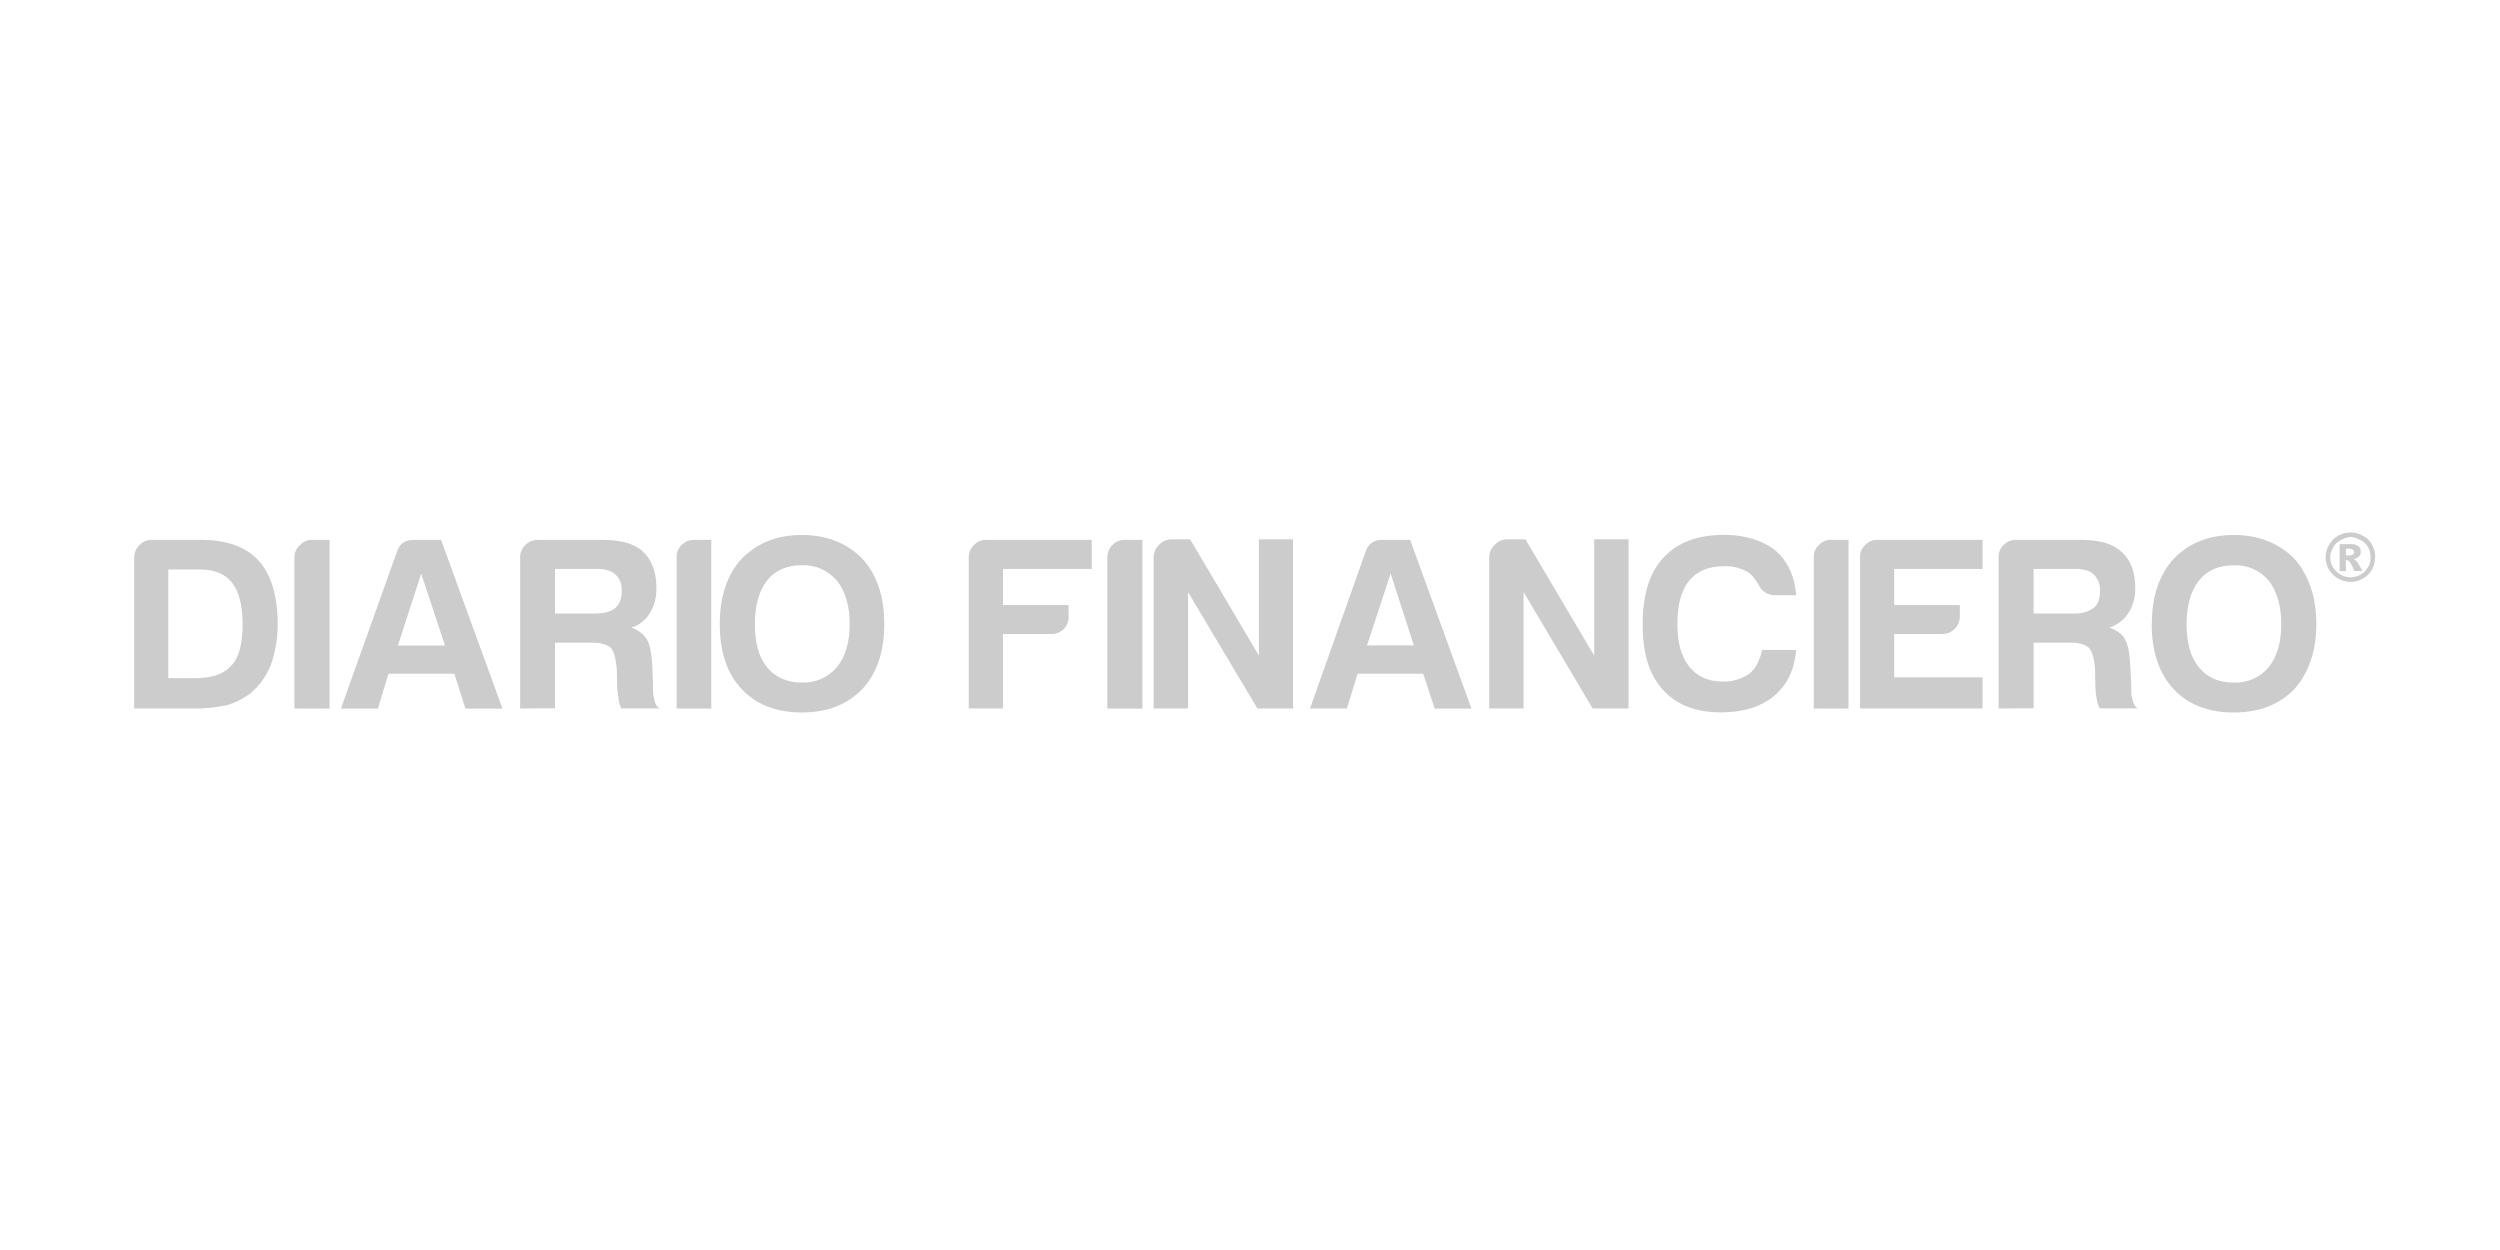
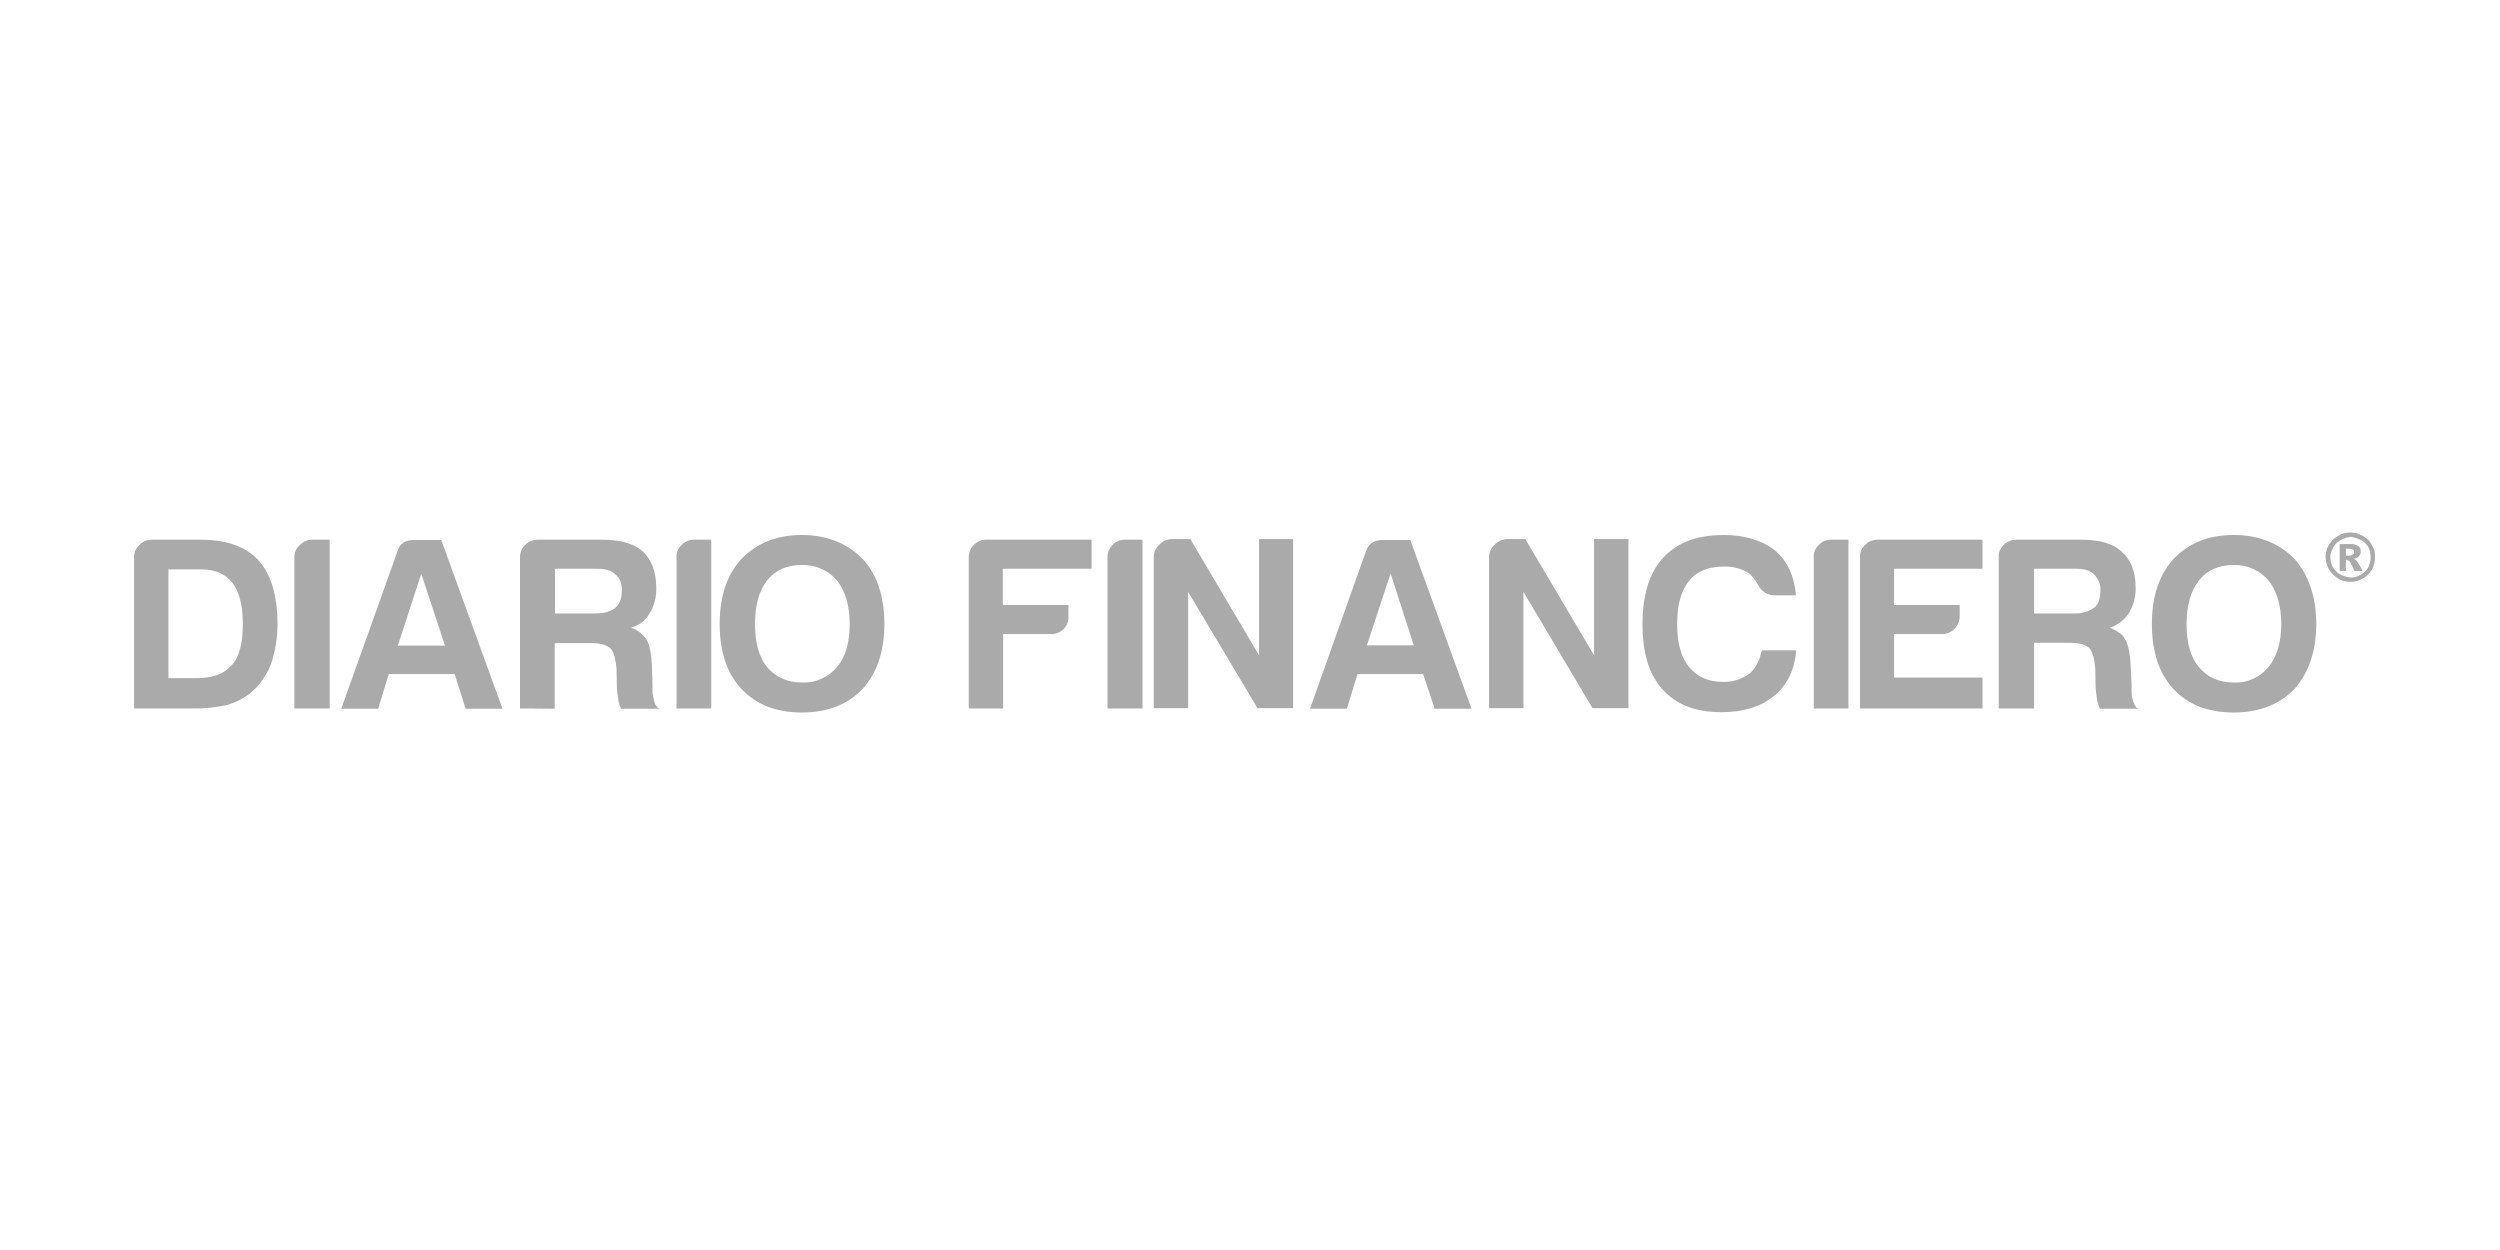
- <svg xmlns="http://www.w3.org/2000/svg" id="Capa_1" data-name="Capa 1" viewBox="0 0 800 400">
-   <defs>
-     <style>.cls-1{fill:#ccc;}</style>
-   </defs>
-   <path class="cls-1" d="M42.94,226.71V178.36a5.55,5.55,0,0,1,1.67-3.93,5.39,5.39,0,0,1,4-1.68H64.21c8.23,0,14.47,2.17,18.52,6.63s6.13,11.27,6.13,20.35a38.76,38.76,0,0,1-2.19,13.08,23.18,23.18,0,0,1-6.62,9.13,23.26,23.26,0,0,1-7.34,3.69,46.92,46.92,0,0,1-11.45,1.08ZM53.86,217h8.86c5.16,0,8.94-1.31,11.33-4.05,2.4-2.47,3.58-6.79,3.58-13.18,0-6.1-1.18-10.58-3.39-13.33s-5.45-4.18-10-4.18H53.86Z" />
-   <path class="cls-1" d="M94.21,226.71V178.36A5.05,5.05,0,0,1,96,174.43a5.14,5.14,0,0,1,4.07-1.68h5.39v54Z" />
-   <path class="cls-1" d="M132.36,172.75h8.78l19.65,54H148.94l-3.54-11.15H124.31l-3.39,11.15H109.09l18-50.39c.85-2.5,2.64-3.57,5.27-3.57m2.43,10.78-7.46,23H142.4Z" />
-   <path class="cls-1" d="M166.44,226.71V178.36a5.43,5.43,0,0,1,1.63-3.93,5.62,5.62,0,0,1,4.11-1.68h20.54c5.82,0,10.24,1.16,13,3.73s4.32,6.53,4.32,11.48a14.7,14.7,0,0,1-2.16,8.36,10.45,10.45,0,0,1-5.87,4.52,9.16,9.16,0,0,1,5,3.8c.87,1.48,1.46,4.16,1.71,8l.23,6.31v2.16a9.05,9.05,0,0,0,.27,2c.33,1.89.82,3.12,1.9,3.57h-12.3a9.25,9.25,0,0,1-.92-3.41c-.18-1.59-.39-2.63-.39-3.33l-.14-5.84c-.25-3.07-.79-5.33-1.78-6.68-1.29-1.2-3.3-1.77-6.18-1.77H177.61v21Zm11.17-30.39h13c2.92,0,5-.67,6.29-1.77s2.06-2.88,2.06-5.4-.62-4.12-2.06-5.32c-1.15-1.16-3.19-1.77-5.67-1.77H177.61Z" />
-   <path class="cls-1" d="M216.52,226.71V178.36a5.13,5.13,0,0,1,1.59-3.93,5.42,5.42,0,0,1,4-1.68h5.49v54Z" />
-   <path class="cls-1" d="M230.32,199.73c0-8.76,2.31-15.78,7-20.92,5-5.07,11.35-7.62,19.26-7.62s14.41,2.55,19.38,7.62c4.75,5.19,7,12.26,7,20.92s-2.27,15.58-7,20.77c-4.94,5-11.2,7.49-19.38,7.49s-14.55-2.5-19.26-7.49-7-12-7-20.77m11.24,0c0,6,1.29,10.71,3.92,13.83s6.31,4.86,11.06,4.86a14,14,0,0,0,11.21-4.86c2.75-3.34,4.15-7.94,4.15-13.83s-1.4-10.58-4.15-14a14,14,0,0,0-11.21-4.86c-4.75,0-8.51,1.63-11.06,4.86s-3.92,7.92-3.92,14" />
-   <path class="cls-1" d="M310,226.71V178.36a5.36,5.36,0,0,1,1.64-3.93,5.3,5.3,0,0,1,4-1.68h33.71v9.31H320.94v11.57h21v3.58a5.35,5.35,0,0,1-5.56,5.67H320.94v23.83Z" />
-   <path class="cls-1" d="M354.35,226.71V178.36a5.6,5.6,0,0,1,1.59-3.93,5.49,5.49,0,0,1,4-1.68h5.63v54Z" />
-   <path class="cls-1" d="M369.16,226.71V178.36a5.12,5.12,0,0,1,1.69-3.93,5.41,5.41,0,0,1,4-1.85h6l22,37.22V172.58h10.92v54.13h-11.4l-22.2-37.25v37.25Z" />
-   <path class="cls-1" d="M442.47,172.75h8.77l19.63,54H459.1l-3.67-11.15h-21L431,226.71H419.21l17.86-50.39c.94-2.5,2.69-3.57,5.4-3.57M445,183.53l-7.56,23h15Z" />
-   <path class="cls-1" d="M476.55,226.71V178.36a5.37,5.37,0,0,1,1.69-3.93,5.43,5.43,0,0,1,4-1.85h5.9l22,37.22V172.58h11v54.13H509.65l-22.1-37.25v37.25Z" />
-   <path class="cls-1" d="M574.76,208c-.5,6.36-2.9,11.21-7.07,14.71-4.34,3.53-9.91,5.25-16.9,5.25-8.22,0-14.36-2.42-18.75-7.32s-6.39-11.66-6.39-20.94,2.15-16.5,6.63-21.22c4.5-4.88,10.83-7.32,19.49-7.32,6.71,0,12.39,1.81,16.52,5.13,3.76,3.39,6,8,6.47,14.18H568.1a5.58,5.58,0,0,1-5.38-3.43,19.28,19.28,0,0,0-2.72-3.54,14.13,14.13,0,0,0-8.23-2.31c-4.87,0-8.66,1.45-11.27,4.68s-3.72,7.73-3.72,13.83c0,5.89,1.2,10.37,3.72,13.54s6,4.87,10.9,4.87a14.29,14.29,0,0,0,8.47-2.58c1.91-1.6,3.23-4,4-7.53Z" />
-   <path class="cls-1" d="M580.41,226.71V178.36a5,5,0,0,1,1.62-3.93,5.13,5.13,0,0,1,3.92-1.68h5.57v54Z" />
-   <path class="cls-1" d="M595.21,226.71V178.36a5.13,5.13,0,0,1,1.63-3.93,5.22,5.22,0,0,1,4.06-1.68h33.52v9.31H606.15v11.57h21v3.58a5.71,5.71,0,0,1-1.6,4,5.55,5.55,0,0,1-4,1.66H606.15v13.9h28.27v9.93Z" />
-   <path class="cls-1" d="M639.56,226.71V178.36a5.08,5.08,0,0,1,1.57-3.93,5.35,5.35,0,0,1,4-1.68h20.65c5.79,0,10.28,1.16,13,3.75,3,2.57,4.49,6.51,4.49,11.46a14.2,14.2,0,0,1-2.27,8.36,11.59,11.59,0,0,1-6,4.52c2.43.85,4.2,2.13,5,3.8.92,1.48,1.45,4.16,1.66,8l.34,6.31v2.16a6.91,6.91,0,0,0,.2,2c.37,1.89,1,3.12,1.91,3.57H671.89a10.11,10.11,0,0,1-1-3.39,26.17,26.17,0,0,1-.37-3.35l-.11-5.84c-.22-3.07-.77-5.33-1.84-6.68-1.22-1.2-3.3-1.77-6.14-1.77H650.75v21Zm11.19-30.39h12.88a10.13,10.13,0,0,0,6.36-1.77c1.38-1.15,2-2.88,2-5.4a6.66,6.66,0,0,0-2-5.32c-1.2-1.16-3.15-1.77-5.63-1.77H650.75Z" />
-   <path class="cls-1" d="M688.58,199.73c0-8.76,2.31-15.78,7-20.92,4.92-5.07,11.25-7.62,19.29-7.62,7.79,0,14.3,2.55,19.35,7.62,4.59,5.19,7,12.26,7,20.92s-2.44,15.58-7,20.77Q726.89,228,714.84,228q-12.32,0-19.29-7.49c-4.66-5-7-12-7-20.77m11.16,0c0,6,1.32,10.78,4,13.83,2.58,3.22,6.27,4.86,11.12,4.86a13.83,13.83,0,0,0,11.1-4.86c2.68-3.34,4.08-7.94,4.08-13.83s-1.4-10.58-4.08-14a13.8,13.8,0,0,0-11.1-4.86c-4.85,0-8.54,1.63-11.12,4.86s-4,7.92-4,14" />
-   <path class="cls-1" d="M760,178.32a7.54,7.54,0,0,1-1,4,7,7,0,0,1-2.91,2.81,6.9,6.9,0,0,1-3.91,1.06,7.73,7.73,0,0,1-4-1.06,8.48,8.48,0,0,1-2.9-2.81,8.18,8.18,0,0,1-1.07-4,9.69,9.69,0,0,1,.63-3.13,11.76,11.76,0,0,1,1.62-2.44,9.19,9.19,0,0,1,2.64-1.75,8,8,0,0,1,6.13,0,9.73,9.73,0,0,1,2.66,1.71,7.72,7.72,0,0,1,1.56,2.48,6.57,6.57,0,0,1,.59,3.13m-1.47,0a7.87,7.87,0,0,0-.42-2.48,6.93,6.93,0,0,0-1.43-2.1,6,6,0,0,0-2.07-1.23,6.6,6.6,0,0,0-2.46-.72,9,9,0,0,0-4.55,2,6.33,6.33,0,0,0-1.36,2.1,4.76,4.76,0,0,0-.62,2.48,6.51,6.51,0,0,0,3.27,5.51,7,7,0,0,0,3.26.86,6.77,6.77,0,0,0,3.19-.86,6.5,6.5,0,0,0,2.41-2.36,5.86,5.86,0,0,0,.78-3.15m-2.6,4.35h-2.56a11,11,0,0,0-1.13-2.26c-.35-.68-.64-1-.82-1s-.43-.3-.77-.3v3.59h-2v-8.62h3.64a3.45,3.45,0,0,1,2.31.64,1.9,1.9,0,0,1,.79,1.81,1.69,1.69,0,0,1-.68,1.59,2.56,2.56,0,0,1-1.54.72,4.77,4.77,0,0,1,1.07.9c.13.23.47.75.87,1.39Zm-2.67-6.11c0-.31-.14-.46-.44-.72a2,2,0,0,0-1.17-.33h-1v2.19h1a1.73,1.73,0,0,0,1.22-.35c.3-.09.44-.3.44-.79" />
+ <svg xmlns="http://www.w3.org/2000/svg" version="1.1" id="Capa_1" x="0px" y="0px" viewBox="0 0 800 400" style="enable-background:new 0 0 800 400;" xml:space="preserve">
+   <style type="text/css">
+ 	.st0{fill:#AAAAAA;}
+ </style>
+   <path class="st0" d="M42.9,226.7v-48.4c0-1.5,0.6-2.9,1.7-3.9c1-1.1,2.5-1.7,4-1.7h15.6c8.2,0,14.5,2.2,18.5,6.6s6.1,11.3,6.1,20.4  c0,4.5-0.7,8.9-2.2,13.1c-1.4,3.5-3.7,6.7-6.6,9.1c-2.2,1.7-4.7,2.9-7.3,3.7c-3.8,0.8-7.6,1.2-11.5,1.1L42.9,226.7z M53.9,217h8.9  c5.2,0,8.9-1.3,11.3-4.1c2.4-2.5,3.6-6.8,3.6-13.2c0-6.1-1.2-10.6-3.4-13.3s-5.4-4.2-10-4.2H53.9V217z" />
+   <path class="st0" d="M94.2,226.7v-48.4c0-1.5,0.6-3,1.8-3.9c1-1.1,2.5-1.8,4.1-1.7h5.4v54L94.2,226.7z" />
+   <path class="st0" d="M132.4,172.8h8.8l19.6,54h-11.8l-3.5-11.1h-21.1l-3.4,11.1h-11.8l18-50.4C127.9,173.9,129.7,172.8,132.4,172.8   M134.8,183.6l-7.5,23h15.1L134.8,183.6z" />
+   <path class="st0" d="M166.4,226.7v-48.4c0-1.5,0.6-2.9,1.6-3.9c1.1-1.1,2.6-1.7,4.1-1.7h20.5c5.8,0,10.2,1.2,13,3.7S210,183,210,188  c0.1,2.9-0.6,5.9-2.2,8.4c-1.3,2.2-3.4,3.8-5.9,4.5c2.1,0.6,3.8,2,5,3.8c0.9,1.5,1.5,4.2,1.7,8l0.2,6.3v2.2c0,0.7,0.1,1.3,0.3,2  c0.3,1.9,0.8,3.1,1.9,3.6h-12.3c-0.5-1.1-0.8-2.2-0.9-3.4c-0.2-1.6-0.4-2.6-0.4-3.3l-0.1-5.8c-0.2-3.1-0.8-5.3-1.8-6.7  c-1.3-1.2-3.3-1.8-6.2-1.8h-11.8v21L166.4,226.7z M177.6,196.3h13c2.9,0,5-0.7,6.3-1.8s2.1-2.9,2.1-5.4s-0.6-4.1-2.1-5.3  c-1.1-1.2-3.2-1.8-5.7-1.8h-13.6V196.3z" />
+   <path class="st0" d="M216.5,226.7v-48.4c-0.1-1.5,0.5-2.9,1.6-3.9c1-1.1,2.5-1.7,4-1.7h5.5v54L216.5,226.7z" />
+   <path class="st0" d="M230.3,199.7c0-8.8,2.3-15.8,7-20.9c5-5.1,11.4-7.6,19.3-7.6s14.4,2.6,19.4,7.6c4.8,5.2,7,12.3,7,20.9  s-2.3,15.6-7,20.8c-4.9,5-11.2,7.5-19.4,7.5s-14.6-2.5-19.3-7.5S230.3,208.5,230.3,199.7 M241.6,199.7c0,6,1.3,10.7,3.9,13.8  s6.3,4.9,11.1,4.9c4.3,0.2,8.4-1.6,11.2-4.9c2.8-3.3,4.1-7.9,4.1-13.8s-1.4-10.6-4.1-14c-2.8-3.3-6.9-5-11.2-4.9  c-4.8,0-8.5,1.6-11.1,4.9S241.6,193.6,241.6,199.7" />
+   <path class="st0" d="M310,226.7v-48.4c0-1.5,0.6-2.9,1.6-3.9c1-1.1,2.5-1.7,4-1.7h33.7v9.3h-28.4v11.6h21v3.6c0.2,2.9-2.1,5.5-5,5.7  c-0.2,0-0.4,0-0.5,0h-15.4v23.8H310z" />
+   <path class="st0" d="M354.4,226.7v-48.4c0-1.5,0.6-2.9,1.6-3.9c1-1.1,2.5-1.7,4-1.7h5.6v54L354.4,226.7z" />
+   <path class="st0" d="M369.2,226.7v-48.4c0-1.5,0.6-2.9,1.7-3.9c1-1.2,2.5-1.8,4-1.9h6l22,37.2v-37.2h10.9v54.1h-11.4l-22.2-37.2  v37.2H369.2z" />
+   <path class="st0" d="M442.5,172.8h8.8l19.6,54h-11.8l-3.7-11.1h-21l-3.4,11.1h-11.8l17.9-50.4C438,173.8,439.8,172.8,442.5,172.8   M445,183.5l-7.6,23h15L445,183.5z" />
+   <path class="st0" d="M476.5,226.7v-48.4c0-1.5,0.6-2.9,1.7-3.9c1-1.2,2.5-1.8,4-1.9h5.9l22,37.2v-37.2h11v54.1h-11.5l-22.1-37.2  v37.2H476.5z" />
+   <path class="st0" d="M574.8,208c-0.5,6.4-2.9,11.2-7.1,14.7c-4.3,3.5-9.9,5.2-16.9,5.2c-8.2,0-14.4-2.4-18.8-7.3s-6.4-11.7-6.4-20.9  s2.2-16.5,6.6-21.2c4.5-4.9,10.8-7.3,19.5-7.3c6.7,0,12.4,1.8,16.5,5.1c3.8,3.4,6,8,6.5,14.2h-6.7c-2.3,0.1-4.5-1.3-5.4-3.4  c-0.8-1.3-1.7-2.5-2.7-3.5c-2.4-1.6-5.3-2.4-8.2-2.3c-4.9,0-8.7,1.4-11.3,4.7s-3.7,7.7-3.7,13.8c0,5.9,1.2,10.4,3.7,13.5  s6,4.9,10.9,4.9c3,0.1,6-0.8,8.5-2.6c1.9-1.6,3.2-4,4-7.5H574.8z" />
+   <path class="st0" d="M580.4,226.7v-48.4c-0.1-1.5,0.5-2.9,1.6-3.9c1-1.1,2.4-1.7,3.9-1.7h5.6v54L580.4,226.7z" />
+   <path class="st0" d="M595.2,226.7v-48.4c-0.1-1.5,0.5-2.9,1.6-3.9c1-1.1,2.5-1.7,4.1-1.7h33.5v9.3h-28.3v11.6h21v3.6  c0,1.5-0.6,2.9-1.6,4c-1.1,1.1-2.5,1.7-4,1.7h-15.4v13.9h28.3v9.9L595.2,226.7z" />
+   <path class="st0" d="M639.6,226.7v-48.4c-0.1-1.5,0.5-2.9,1.6-3.9c1-1.1,2.5-1.7,4-1.7h20.7c5.8,0,10.3,1.2,13,3.8  c3,2.6,4.5,6.5,4.5,11.5c0.1,3-0.7,5.9-2.3,8.4c-1.4,2.1-3.6,3.7-6,4.5c2.4,0.9,4.2,2.1,5,3.8c0.9,1.5,1.5,4.2,1.7,8l0.3,6.3v2.2  c0,0.7,0,1.3,0.2,2c0.4,1.9,1,3.1,1.9,3.6h-12.2c-0.5-1.1-0.9-2.2-1-3.4c-0.2-1.1-0.3-2.2-0.4-3.4l-0.1-5.8  c-0.2-3.1-0.8-5.3-1.8-6.7c-1.2-1.2-3.3-1.8-6.1-1.8h-11.7v21L639.6,226.7z M650.8,196.3h12.9c2.3,0.1,4.5-0.5,6.4-1.8  c1.4-1.1,2-2.9,2-5.4c0.2-2-0.6-3.9-2-5.3c-1.2-1.2-3.2-1.8-5.6-1.8h-13.6V196.3z" />
+   <path class="st0" d="M688.6,199.7c0-8.8,2.3-15.8,7-20.9c4.9-5.1,11.2-7.6,19.3-7.6c7.8,0,14.3,2.6,19.3,7.6c4.6,5.2,7,12.3,7,20.9  s-2.4,15.6-7,20.8c-4.9,5-11.3,7.5-19.4,7.5c-8.2,0-14.6-2.5-19.3-7.5C690.9,215.5,688.6,208.5,688.6,199.7 M699.7,199.7  c0,6,1.3,10.8,4,13.8c2.6,3.2,6.3,4.9,11.1,4.9c4.3,0.2,8.3-1.6,11.1-4.9c2.7-3.3,4.1-7.9,4.1-13.8s-1.4-10.6-4.1-14  c-2.8-3.2-6.8-5-11.1-4.9c-4.8,0-8.5,1.6-11.1,4.9S699.7,193.7,699.7,199.7" />
+   <path class="st0" d="M760,178.3c0,1.4-0.3,2.8-1,4c-0.7,1.2-1.7,2.2-2.9,2.8c-1.2,0.7-2.5,1.1-3.9,1.1c-1.4,0-2.8-0.3-4-1.1  c-1.2-0.7-2.2-1.7-2.9-2.8c-0.7-1.2-1.1-2.6-1.1-4c0-1.1,0.2-2.1,0.6-3.1c0.4-0.9,1-1.7,1.6-2.4c0.8-0.7,1.7-1.3,2.6-1.8  c2-0.8,4.2-0.8,6.1,0c1,0.4,1.9,1,2.7,1.7c0.7,0.7,1.2,1.6,1.6,2.5C759.9,176.2,760.1,177.2,760,178.3 M758.6,178.3  c0-0.8-0.1-1.7-0.4-2.5c-0.3-0.8-0.8-1.5-1.4-2.1c-0.6-0.5-1.3-1-2.1-1.2c-0.8-0.4-1.6-0.6-2.5-0.7c-1.7,0.2-3.3,0.9-4.5,2  c-0.6,0.6-1.1,1.3-1.4,2.1c-0.4,0.8-0.6,1.6-0.6,2.5c0,2.3,1.3,4.4,3.3,5.5c1,0.5,2.1,0.8,3.3,0.9c1.1,0,2.2-0.3,3.2-0.9  c1-0.6,1.8-1.4,2.4-2.4C758.3,180.6,758.6,179.5,758.6,178.3 M756,182.7h-2.6c-0.3-0.8-0.7-1.6-1.1-2.3c-0.3-0.7-0.6-1-0.8-1  s-0.4-0.3-0.8-0.3v3.6h-2v-8.6h3.6c0.8-0.1,1.6,0.2,2.3,0.6c0.6,0.4,0.9,1.1,0.8,1.8c0.1,0.6-0.2,1.2-0.7,1.6  c-0.4,0.4-1,0.7-1.5,0.7c0.4,0.2,0.8,0.5,1.1,0.9c0.1,0.2,0.5,0.8,0.9,1.4L756,182.7z M753.3,176.6c0-0.3-0.1-0.5-0.4-0.7  c-0.3-0.2-0.8-0.3-1.2-0.3h-1v2.2h1c0.4,0,0.9-0.1,1.2-0.4C753.2,177.3,753.4,177.1,753.3,176.6" />
</svg>
